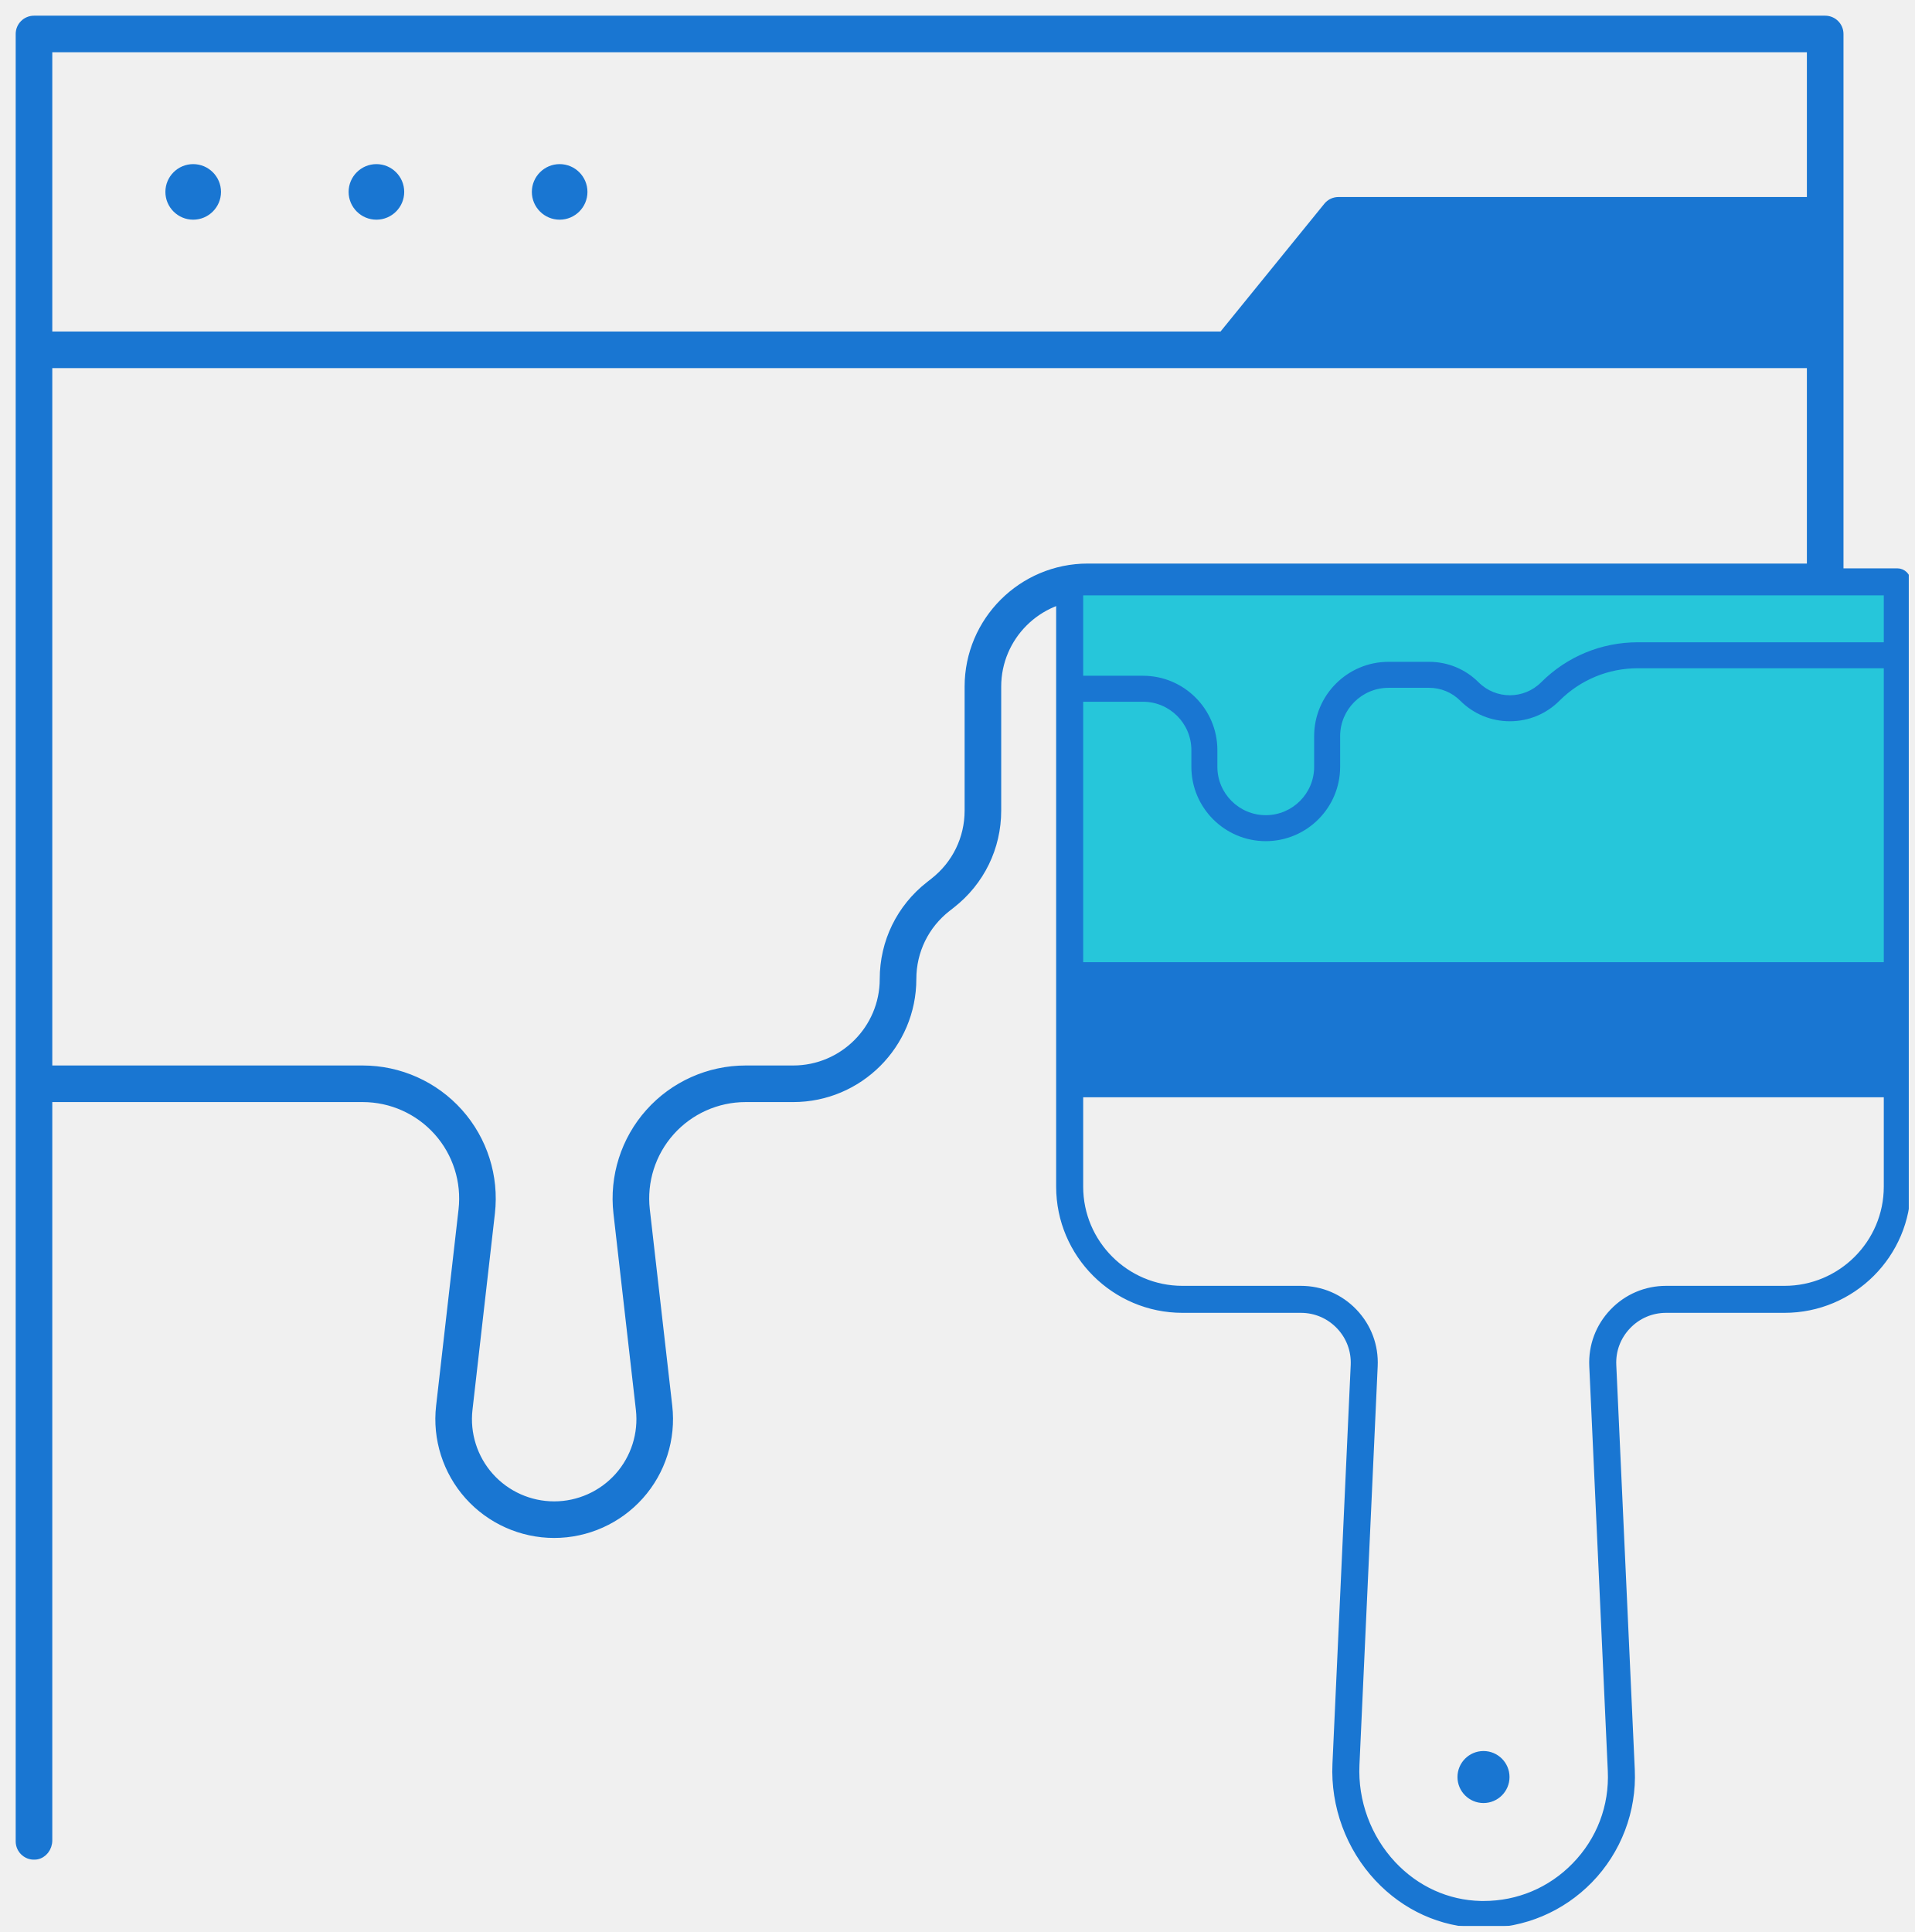
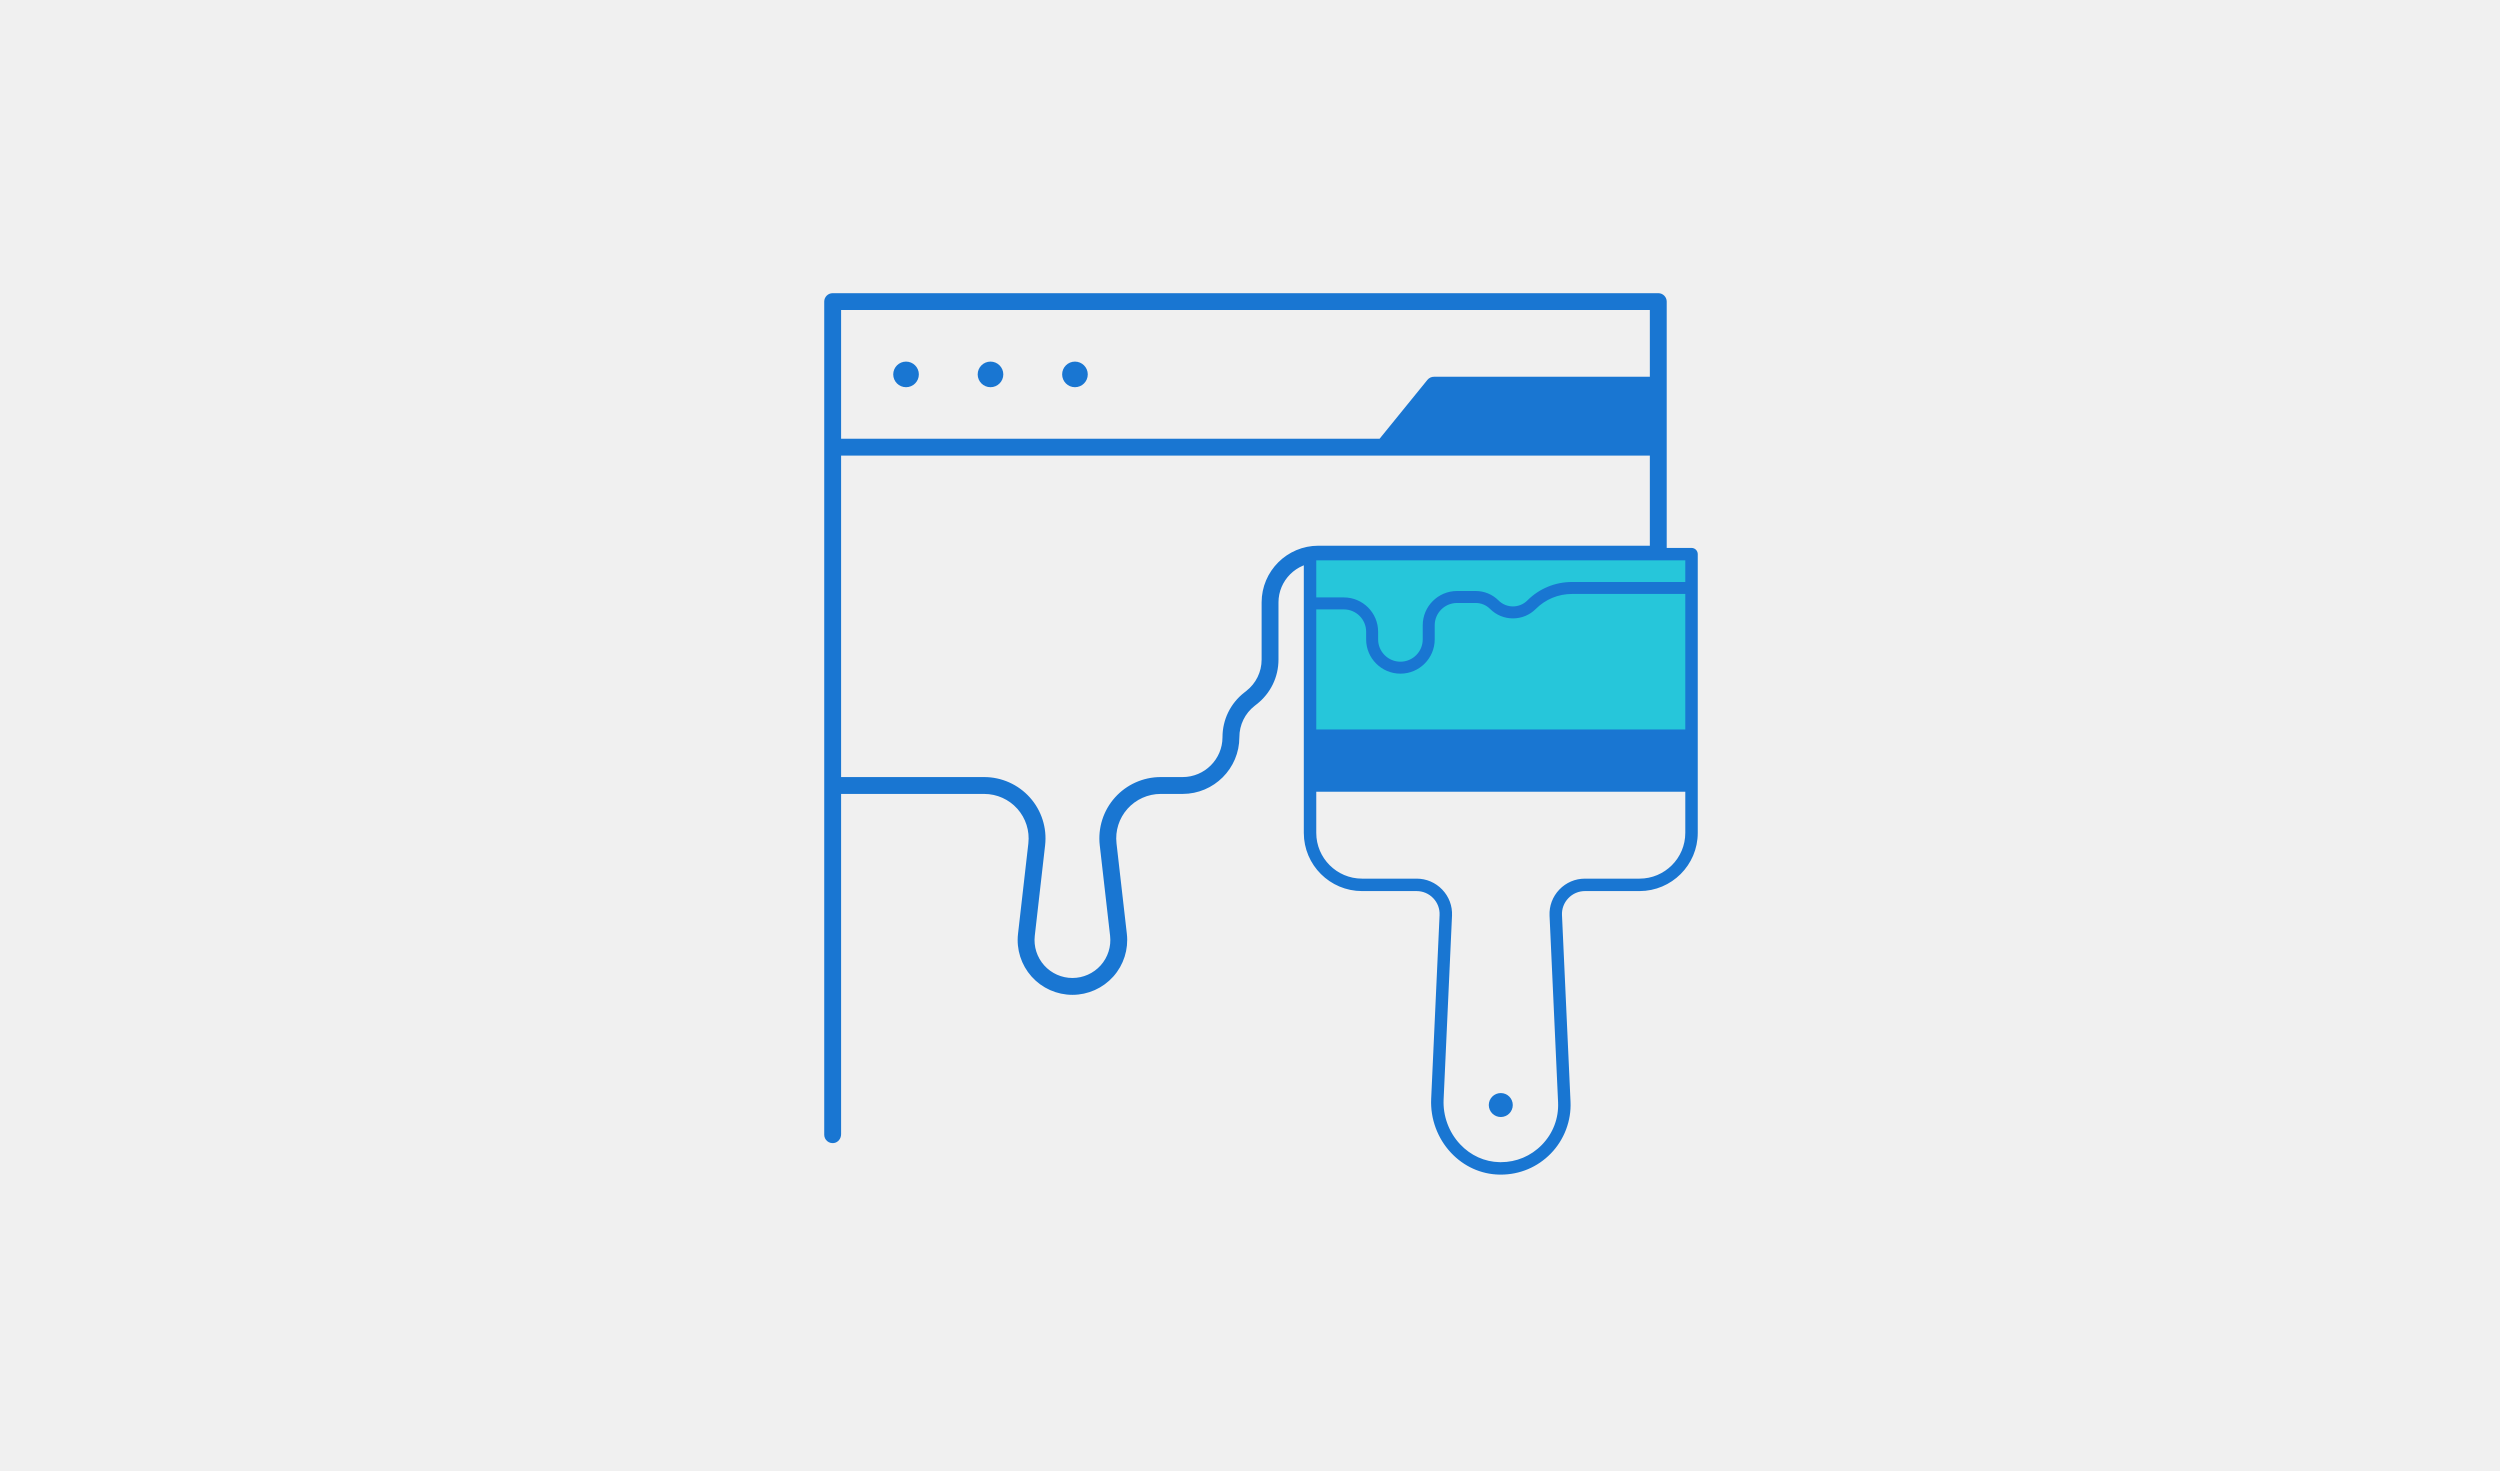
- <svg xmlns="http://www.w3.org/2000/svg" xmlns:xlink="http://www.w3.org/1999/xlink" width="108px" height="109px" viewBox="0 0 108 109" version="1.1">
+ <svg xmlns="http://www.w3.org/2000/svg" xmlns:xlink="http://www.w3.org/1999/xlink" id="fun-img" width="306" height="180" viewBox="0 0 306 180">
  <defs>
-     <polygon id="path-1" points="0 107.659 106.69 107.659 106.69 0 0 0" />
+     <rect id="a" width="306" height="180" />
+     <mask id="b" width="306" height="180" x="0" y="0" fill="white">
+       <use xlink:href="#fun-img#a" />
+     </mask>
+     <polygon id="c" points="0 107.659 106.69 107.659 106.69 0 0 0" />
  </defs>
-   <g id="Desktop" stroke="none" stroke-width="1" fill="none" fill-rule="evenodd">
-     <g id="ABOUT" transform="translate(-918, -1806)">
-       <g id="FUN" transform="translate(919, 1807)">
-         <path d="M9.899,8.259 C9.035,8.259 8.331,8.963 8.331,9.827 C8.331,10.691 9.035,11.394 9.899,11.394 C10.764,11.394 11.468,10.691 11.468,9.827 C11.468,8.963 10.764,8.259 9.899,8.259 L9.899,8.259 Z" id="Fill-1" fill="#1976D2" />
-         <path d="M20.237,8.259 C19.372,8.259 18.668,8.963 18.668,9.827 C18.668,10.691 19.372,11.394 20.237,11.394 C21.102,11.394 21.805,10.691 21.805,9.827 C21.805,8.963 21.102,8.259 20.237,8.259" id="Fill-3" fill="#1976D2" />
-         <path d="M30.575,8.259 C29.71,8.259 29.006,8.963 29.006,9.827 C29.006,10.691 29.71,11.394 30.575,11.394 C31.439,11.394 32.143,10.691 32.143,9.827 C32.143,8.963 31.439,8.259 30.575,8.259" id="Fill-5" fill="#1976D2" />
-         <path d="M82.696,97.79 C81.886,97.79 81.228,98.448 81.228,99.257 C81.228,100.066 81.886,100.724 82.696,100.724 C83.506,100.724 84.164,100.066 84.164,99.257 C84.164,98.448 83.506,97.79 82.696,97.79" id="Fill-7" fill="#1976D2" />
-         <path d="M101.191,54.409 C101.191,55.125 101.577,57.728 101.9,57.978 C102.09,57.995 102.313,57.93 102.486,57.78 C102.657,57.631 102.756,57.416 102.756,57.19 L102.756,36.363 L101.191,36.363 L101.191,54.409 Z" id="Fill-9" fill="#1976D2" />
-         <path d="M101.191,10.365 L74.516,10.365 C74.28,10.365 74.058,10.47 73.909,10.654 L67.979,17.955 L1.7,17.955 L1.7,1.698 L101.191,1.698 L101.191,10.365 Z M101.191,31.045 L60.369,31.045 C56.676,31.045 53.672,34.047 53.672,37.737 L53.672,44.731 C53.672,46.32 52.953,47.793 51.7,48.771 L51.455,48.964 C49.82,50.24 48.883,52.161 48.883,54.235 C48.883,57.063 46.581,59.363 43.751,59.363 L41.066,59.363 C39.002,59.363 37.028,60.246 35.654,61.786 C34.279,63.325 33.624,65.384 33.858,67.435 L35.124,78.515 C35.282,79.897 34.841,81.285 33.914,82.323 C32.987,83.36 31.657,83.955 30.265,83.955 C28.874,83.955 27.544,83.36 26.618,82.323 C25.691,81.285 25.25,79.897 25.408,78.515 L26.673,67.435 C26.907,65.384 26.253,63.325 24.878,61.786 C23.503,60.246 21.53,59.363 19.465,59.363 L1.7,59.363 L1.7,19.518 L101.191,19.518 L101.191,31.045 Z M102.756,0.917 C102.756,0.486 102.404,0.135 101.973,0.135 L0.918,0.135 C0.486,0.135 0.135,0.486 0.135,0.917 L0.135,102.887 C0.135,103.117 0.236,103.334 0.411,103.483 C0.589,103.634 0.816,103.695 1.051,103.659 C1.421,103.598 1.7,103.243 1.7,102.831 L1.7,60.927 L19.465,60.927 C21.085,60.927 22.632,61.62 23.71,62.827 C24.789,64.034 25.302,65.649 25.119,67.257 L23.853,78.338 C23.644,80.162 24.227,81.994 25.45,83.364 C26.673,84.733 28.428,85.519 30.266,85.519 C32.103,85.519 33.858,84.733 35.081,83.364 C36.305,81.994 36.887,80.162 36.679,78.338 L35.413,67.257 C35.229,65.649 35.743,64.034 36.821,62.827 C37.899,61.62 39.447,60.927 41.066,60.927 L43.751,60.927 C47.444,60.927 50.448,57.925 50.448,54.235 C50.448,52.646 51.167,51.173 52.419,50.195 L52.665,50.002 C54.299,48.725 55.236,46.804 55.236,44.731 L55.236,37.737 C55.236,34.909 57.539,32.609 60.369,32.609 L101.191,32.609 L101.191,35.968 L102.756,35.968 L102.756,0.917 Z" id="Fill-11" fill="#1976D2" />
-         <path d="M101.191,10.365 L74.516,10.365 C74.28,10.365 74.058,10.47 73.909,10.654 L67.979,17.955 L1.7,17.955 L1.7,1.698 L101.191,1.698 L101.191,10.365 L101.191,10.365 Z M101.191,31.045 L60.369,31.045 C56.676,31.045 53.672,34.047 53.672,37.737 L53.672,44.731 C53.672,46.32 52.953,47.793 51.7,48.771 L51.455,48.964 C49.82,50.24 48.883,52.161 48.883,54.235 C48.883,57.063 46.581,59.363 43.751,59.363 L41.066,59.363 C39.002,59.363 37.028,60.246 35.654,61.786 C34.279,63.325 33.624,65.384 33.858,67.435 L35.124,78.515 C35.282,79.897 34.841,81.285 33.914,82.323 C32.987,83.36 31.657,83.955 30.265,83.955 C28.874,83.955 27.544,83.36 26.618,82.323 C25.691,81.285 25.25,79.897 25.408,78.515 L26.673,67.435 C26.907,65.384 26.253,63.325 24.878,61.786 C23.503,60.246 21.53,59.363 19.465,59.363 L1.7,59.363 L1.7,19.518 L101.191,19.518 L101.191,31.045 L101.191,31.045 Z M102.756,0.917 C102.756,0.486 102.404,0.135 101.973,0.135 L0.918,0.135 C0.486,0.135 0.135,0.486 0.135,0.917 L0.135,102.887 C0.135,103.117 0.236,103.334 0.411,103.483 C0.589,103.634 0.816,103.695 1.051,103.659 C1.421,103.598 1.7,103.243 1.7,102.831 L1.7,60.927 L19.465,60.927 C21.085,60.927 22.632,61.62 23.71,62.827 C24.789,64.034 25.302,65.649 25.119,67.257 L23.853,78.338 C23.644,80.162 24.227,81.994 25.45,83.364 C26.673,84.733 28.428,85.519 30.266,85.519 C32.103,85.519 33.858,84.733 35.081,83.364 C36.305,81.994 36.887,80.162 36.679,78.338 L35.413,67.257 C35.229,65.649 35.743,64.034 36.821,62.827 C37.899,61.62 39.447,60.927 41.066,60.927 L43.751,60.927 C47.444,60.927 50.448,57.925 50.448,54.235 C50.448,52.646 51.167,51.173 52.419,50.195 L52.665,50.002 C54.299,48.725 55.236,46.804 55.236,44.731 L55.236,37.737 C55.236,34.909 57.539,32.609 60.369,32.609 L101.191,32.609 L101.191,35.968 L102.756,35.968 L102.756,0.917 L102.756,0.917 Z" id="Stroke-13" stroke="#1976D2" stroke-width="0.5" />
-         <mask id="mask-2" fill="white">
-           <use xlink:href="#path-1" />
-         </mask>
-         <g id="Clip-16" />
-         <polygon id="Fill-15" fill="#26C6DA" mask="url(#mask-2)" points="59.349 54.047 106.043 54.047 106.043 31.827 59.349 31.827" />
-         <path d="M59.861,53.535 L105.53,53.535 L105.53,32.338 L59.861,32.338 L59.861,53.535 Z M105.53,65.948 C105.53,69.172 102.905,71.795 99.678,71.795 L93,71.795 C91.872,71.795 90.821,72.244 90.042,73.059 C89.263,73.875 88.862,74.943 88.914,76.069 L89.959,98.903 C90.052,100.934 89.32,102.855 87.898,104.31 C86.515,105.727 84.674,106.5 82.701,106.5 C82.646,106.5 82.591,106.5 82.536,106.499 C80.642,106.458 78.864,105.65 77.53,104.225 C76.111,102.709 75.352,100.648 75.448,98.569 L76.477,76.069 C76.529,74.943 76.128,73.875 75.349,73.059 C74.57,72.244 73.519,71.795 72.391,71.795 L65.714,71.795 C62.486,71.795 59.861,69.172 59.861,65.948 L59.861,60.657 L105.53,60.657 L105.53,65.948 Z M106.043,31.315 L59.349,31.315 C59.067,31.315 58.836,31.545 58.836,31.827 L58.836,65.948 C58.836,69.736 61.922,72.818 65.714,72.818 L72.391,72.818 C73.237,72.818 74.024,73.155 74.609,73.766 C75.192,74.376 75.493,75.178 75.454,76.022 L74.424,98.523 C74.317,100.875 75.176,103.209 76.782,104.924 C78.306,106.553 80.342,107.476 82.514,107.522 L82.7,107.524 C84.95,107.524 87.057,106.636 88.632,105.026 C90.23,103.389 91.087,101.14 90.982,98.856 L89.938,76.022 C89.898,75.179 90.199,74.377 90.784,73.766 C91.367,73.155 92.154,72.818 93,72.818 L99.678,72.818 C103.47,72.818 106.555,69.736 106.555,65.948 L106.555,31.827 C106.555,31.545 106.325,31.315 106.043,31.315 L106.043,31.315 Z" id="Fill-17" fill="#1976D2" mask="url(#mask-2)" />
-         <path d="M59.861,53.535 L105.53,53.535 L105.53,32.338 L59.861,32.338 L59.861,53.535 Z M105.53,65.948 C105.53,69.172 102.905,71.795 99.678,71.795 L93,71.795 C91.872,71.795 90.821,72.244 90.042,73.059 C89.263,73.875 88.862,74.943 88.914,76.069 L89.959,98.903 C90.052,100.934 89.32,102.855 87.898,104.31 C86.515,105.727 84.674,106.5 82.701,106.5 C82.646,106.5 82.591,106.5 82.536,106.499 C80.642,106.458 78.864,105.65 77.53,104.225 C76.111,102.709 75.352,100.648 75.448,98.569 L76.477,76.069 C76.529,74.943 76.128,73.875 75.349,73.059 C74.57,72.244 73.519,71.795 72.391,71.795 L65.714,71.795 C62.486,71.795 59.861,69.172 59.861,65.948 L59.861,60.657 L105.53,60.657 L105.53,65.948 L105.53,65.948 Z M106.043,31.315 L59.349,31.315 C59.067,31.315 58.836,31.545 58.836,31.827 L58.836,65.948 C58.836,69.736 61.922,72.818 65.714,72.818 L72.391,72.818 C73.237,72.818 74.024,73.155 74.609,73.766 C75.192,74.376 75.493,75.178 75.454,76.022 L74.424,98.523 C74.317,100.875 75.176,103.209 76.782,104.924 C78.306,106.553 80.342,107.476 82.514,107.522 L82.7,107.524 C84.95,107.524 87.057,106.636 88.632,105.026 C90.23,103.389 91.087,101.14 90.982,98.856 L89.938,76.022 C89.898,75.179 90.199,74.377 90.784,73.766 C91.367,73.155 92.154,72.818 93,72.818 L99.678,72.818 C103.47,72.818 106.555,69.736 106.555,65.948 L106.555,31.827 C106.555,31.545 106.325,31.315 106.043,31.315 L106.043,31.315 Z" id="Stroke-18" stroke="#1976D2" stroke-width="0.5" mask="url(#mask-2)" />
-         <path d="M105.676,35.236 L91.41,35.236 C89.346,35.236 87.405,36.039 85.946,37.497 C84.974,38.468 83.394,38.468 82.422,37.497 C81.675,36.751 80.681,36.339 79.623,36.339 L77.338,36.339 C75.024,36.339 73.142,38.22 73.142,40.532 L73.142,42.263 C73.142,43.767 71.917,44.991 70.412,44.991 C68.907,44.991 67.682,43.767 67.682,42.263 L67.682,41.319 C67.682,39.006 65.799,37.125 63.486,37.125 L59.715,37.125 C59.311,37.125 58.983,37.454 58.983,37.858 C58.983,38.262 59.311,38.591 59.715,38.591 L63.486,38.591 C64.991,38.591 66.215,39.815 66.215,41.319 L66.215,42.263 C66.215,44.575 68.098,46.456 70.412,46.456 C72.726,46.456 74.608,44.575 74.608,42.263 L74.608,40.532 C74.608,39.028 75.833,37.805 77.338,37.805 L79.623,37.805 C80.289,37.805 80.914,38.063 81.385,38.533 C82.133,39.281 83.127,39.692 84.184,39.692 C85.241,39.692 86.235,39.281 86.983,38.533 C88.165,37.352 89.738,36.701 91.41,36.701 L105.676,36.701 C106.08,36.701 106.409,36.372 106.409,35.968 C106.409,35.564 106.08,35.236 105.676,35.236" id="Fill-19" fill="#1976D2" mask="url(#mask-2)" />
-       </g>
+   <g fill="none" fill-rule="evenodd">
+     <use fill="#FFFFFF" stroke="#E1E1E1" stroke-width="2" mask="url(#fun-img#b)" xlink:href="#fun-img#a" />
+     <g transform="translate(101 36)">
+       <path fill="#1976D2" d="M9.899 8.259C9.035 8.259 8.331 8.963 8.331 9.827 8.331 10.691 9.035 11.394 9.899 11.394 10.764 11.394 11.468 10.691 11.468 9.827 11.468 8.963 10.764 8.259 9.899 8.259L9.899 8.259zM20.237 8.259C19.372 8.259 18.668 8.963 18.668 9.827 18.668 10.691 19.372 11.394 20.237 11.394 21.102 11.394 21.805 10.691 21.805 9.827 21.805 8.963 21.102 8.259 20.237 8.259M30.575 8.259C29.71 8.259 29.006 8.963 29.006 9.827 29.006 10.691 29.71 11.394 30.575 11.394 31.439 11.394 32.143 10.691 32.143 9.827 32.143 8.963 31.439 8.259 30.575 8.259M82.696 97.79C81.886 97.79 81.228 98.448 81.228 99.257 81.228 100.066 81.886 100.724 82.696 100.724 83.506 100.724 84.164 100.066 84.164 99.257 84.164 98.448 83.506 97.79 82.696 97.79M101.191 54.409C101.191 55.125 101.577 57.728 101.9 57.978 102.09 57.995 102.313 57.93 102.486 57.78 102.657 57.631 102.756 57.416 102.756 57.19L102.756 36.363 101.191 36.363 101.191 54.409z" />
+       <path fill="#1976D2" d="M101.191,10.365 L74.516,10.365 C74.28,10.365 74.058,10.47 73.909,10.654 L67.979,17.955 L1.7,17.955 L1.7,1.698 L101.191,1.698 L101.191,10.365 Z M101.191,31.045 L60.369,31.045 C56.676,31.045 53.672,34.047 53.672,37.737 L53.672,44.731 C53.672,46.32 52.953,47.793 51.7,48.771 L51.455,48.964 C49.82,50.24 48.883,52.161 48.883,54.235 C48.883,57.063 46.581,59.363 43.751,59.363 L41.066,59.363 C39.002,59.363 37.028,60.246 35.654,61.786 C34.279,63.325 33.624,65.384 33.858,67.435 L35.124,78.515 C35.282,79.897 34.841,81.285 33.914,82.323 C32.987,83.36 31.657,83.955 30.265,83.955 C28.874,83.955 27.544,83.36 26.618,82.323 C25.691,81.285 25.25,79.897 25.408,78.515 L26.673,67.435 C26.907,65.384 26.253,63.325 24.878,61.786 C23.503,60.246 21.53,59.363 19.465,59.363 L1.7,59.363 L1.7,19.518 L101.191,19.518 L101.191,31.045 Z M102.756,0.917 C102.756,0.486 102.404,0.135 101.973,0.135 L0.918,0.135 C0.486,0.135 0.135,0.486 0.135,0.917 L0.135,102.887 C0.135,103.117 0.236,103.334 0.411,103.483 C0.589,103.634 0.816,103.695 1.051,103.659 C1.421,103.598 1.7,103.243 1.7,102.831 L1.7,60.927 L19.465,60.927 C21.085,60.927 22.632,61.62 23.71,62.827 C24.789,64.034 25.302,65.649 25.119,67.257 L23.853,78.338 C23.644,80.162 24.227,81.994 25.45,83.364 C26.673,84.733 28.428,85.519 30.266,85.519 C32.103,85.519 33.858,84.733 35.081,83.364 C36.305,81.994 36.887,80.162 36.679,78.338 L35.413,67.257 C35.229,65.649 35.743,64.034 36.821,62.827 C37.899,61.62 39.447,60.927 41.066,60.927 L43.751,60.927 C47.444,60.927 50.448,57.925 50.448,54.235 C50.448,52.646 51.167,51.173 52.419,50.195 L52.665,50.002 C54.299,48.725 55.236,46.804 55.236,44.731 L55.236,37.737 C55.236,34.909 57.539,32.609 60.369,32.609 L101.191,32.609 L101.191,35.968 L102.756,35.968 L102.756,0.917 Z" />
+       <path stroke="#1976D2" stroke-width=".5" d="M101.191,10.365 L74.516,10.365 C74.28,10.365 74.058,10.47 73.909,10.654 L67.979,17.955 L1.7,17.955 L1.7,1.698 L101.191,1.698 L101.191,10.365 L101.191,10.365 Z M101.191,31.045 L60.369,31.045 C56.676,31.045 53.672,34.047 53.672,37.737 L53.672,44.731 C53.672,46.32 52.953,47.793 51.7,48.771 L51.455,48.964 C49.82,50.24 48.883,52.161 48.883,54.235 C48.883,57.063 46.581,59.363 43.751,59.363 L41.066,59.363 C39.002,59.363 37.028,60.246 35.654,61.786 C34.279,63.325 33.624,65.384 33.858,67.435 L35.124,78.515 C35.282,79.897 34.841,81.285 33.914,82.323 C32.987,83.36 31.657,83.955 30.265,83.955 C28.874,83.955 27.544,83.36 26.618,82.323 C25.691,81.285 25.25,79.897 25.408,78.515 L26.673,67.435 C26.907,65.384 26.253,63.325 24.878,61.786 C23.503,60.246 21.53,59.363 19.465,59.363 L1.7,59.363 L1.7,19.518 L101.191,19.518 L101.191,31.045 L101.191,31.045 Z M102.756,0.917 C102.756,0.486 102.404,0.135 101.973,0.135 L0.918,0.135 C0.486,0.135 0.135,0.486 0.135,0.917 L0.135,102.887 C0.135,103.117 0.236,103.334 0.411,103.483 C0.589,103.634 0.816,103.695 1.051,103.659 C1.421,103.598 1.7,103.243 1.7,102.831 L1.7,60.927 L19.465,60.927 C21.085,60.927 22.632,61.62 23.71,62.827 C24.789,64.034 25.302,65.649 25.119,67.257 L23.853,78.338 C23.644,80.162 24.227,81.994 25.45,83.364 C26.673,84.733 28.428,85.519 30.266,85.519 C32.103,85.519 33.858,84.733 35.081,83.364 C36.305,81.994 36.887,80.162 36.679,78.338 L35.413,67.257 C35.229,65.649 35.743,64.034 36.821,62.827 C37.899,61.62 39.447,60.927 41.066,60.927 L43.751,60.927 C47.444,60.927 50.448,57.925 50.448,54.235 C50.448,52.646 51.167,51.173 52.419,50.195 L52.665,50.002 C54.299,48.725 55.236,46.804 55.236,44.731 L55.236,37.737 C55.236,34.909 57.539,32.609 60.369,32.609 L101.191,32.609 L101.191,35.968 L102.756,35.968 L102.756,0.917 L102.756,0.917 Z" />
+       <mask id="d" fill="white">
+         <use xlink:href="#fun-img#c" />
+       </mask>
+       <polygon fill="#26C6DA" points="59.349 54.047 106.043 54.047 106.043 31.827 59.349 31.827" mask="url(#fun-img#d)" />
+       <path fill="#1976D2" d="M59.861,53.535 L105.53,53.535 L105.53,32.338 L59.861,32.338 L59.861,53.535 Z M105.53,65.948 C105.53,69.172 102.905,71.795 99.678,71.795 L93,71.795 C91.872,71.795 90.821,72.244 90.042,73.059 C89.263,73.875 88.862,74.943 88.914,76.069 L89.959,98.903 C90.052,100.934 89.32,102.855 87.898,104.31 C86.515,105.727 84.674,106.5 82.701,106.5 C82.646,106.5 82.591,106.5 82.536,106.499 C80.642,106.458 78.864,105.65 77.53,104.225 C76.111,102.709 75.352,100.648 75.448,98.569 L76.477,76.069 C76.529,74.943 76.128,73.875 75.349,73.059 C74.57,72.244 73.519,71.795 72.391,71.795 L65.714,71.795 C62.486,71.795 59.861,69.172 59.861,65.948 L59.861,60.657 L105.53,60.657 L105.53,65.948 Z M106.043,31.315 L59.349,31.315 C59.067,31.315 58.836,31.545 58.836,31.827 L58.836,65.948 C58.836,69.736 61.922,72.818 65.714,72.818 L72.391,72.818 C73.237,72.818 74.024,73.155 74.609,73.766 C75.192,74.376 75.493,75.178 75.454,76.022 L74.424,98.523 C74.317,100.875 75.176,103.209 76.782,104.924 C78.306,106.553 80.342,107.476 82.514,107.522 L82.7,107.524 C84.95,107.524 87.057,106.636 88.632,105.026 C90.23,103.389 91.087,101.14 90.982,98.856 L89.938,76.022 C89.898,75.179 90.199,74.377 90.784,73.766 C91.367,73.155 92.154,72.818 93,72.818 L99.678,72.818 C103.47,72.818 106.555,69.736 106.555,65.948 L106.555,31.827 C106.555,31.545 106.325,31.315 106.043,31.315 L106.043,31.315 Z" mask="url(#fun-img#d)" />
+       <path stroke="#1976D2" stroke-width=".5" d="M59.861,53.535 L105.53,53.535 L105.53,32.338 L59.861,32.338 L59.861,53.535 Z M105.53,65.948 C105.53,69.172 102.905,71.795 99.678,71.795 L93,71.795 C91.872,71.795 90.821,72.244 90.042,73.059 C89.263,73.875 88.862,74.943 88.914,76.069 L89.959,98.903 C90.052,100.934 89.32,102.855 87.898,104.31 C86.515,105.727 84.674,106.5 82.701,106.5 C82.646,106.5 82.591,106.5 82.536,106.499 C80.642,106.458 78.864,105.65 77.53,104.225 C76.111,102.709 75.352,100.648 75.448,98.569 L76.477,76.069 C76.529,74.943 76.128,73.875 75.349,73.059 C74.57,72.244 73.519,71.795 72.391,71.795 L65.714,71.795 C62.486,71.795 59.861,69.172 59.861,65.948 L59.861,60.657 L105.53,60.657 L105.53,65.948 L105.53,65.948 Z M106.043,31.315 L59.349,31.315 C59.067,31.315 58.836,31.545 58.836,31.827 L58.836,65.948 C58.836,69.736 61.922,72.818 65.714,72.818 L72.391,72.818 C73.237,72.818 74.024,73.155 74.609,73.766 C75.192,74.376 75.493,75.178 75.454,76.022 L74.424,98.523 C74.317,100.875 75.176,103.209 76.782,104.924 C78.306,106.553 80.342,107.476 82.514,107.522 L82.7,107.524 C84.95,107.524 87.057,106.636 88.632,105.026 C90.23,103.389 91.087,101.14 90.982,98.856 L89.938,76.022 C89.898,75.179 90.199,74.377 90.784,73.766 C91.367,73.155 92.154,72.818 93,72.818 L99.678,72.818 C103.47,72.818 106.555,69.736 106.555,65.948 L106.555,31.827 C106.555,31.545 106.325,31.315 106.043,31.315 L106.043,31.315 Z" mask="url(#fun-img#d)" />
+       <path fill="#1976D2" d="M105.676,35.236 L91.41,35.236 C89.346,35.236 87.405,36.039 85.946,37.497 C84.974,38.468 83.394,38.468 82.422,37.497 C81.675,36.751 80.681,36.339 79.623,36.339 L77.338,36.339 C75.024,36.339 73.142,38.22 73.142,40.532 L73.142,42.263 C73.142,43.767 71.917,44.991 70.412,44.991 C68.907,44.991 67.682,43.767 67.682,42.263 L67.682,41.319 C67.682,39.006 65.799,37.125 63.486,37.125 L59.715,37.125 C59.311,37.125 58.983,37.454 58.983,37.858 C58.983,38.262 59.311,38.591 59.715,38.591 L63.486,38.591 C64.991,38.591 66.215,39.815 66.215,41.319 L66.215,42.263 C66.215,44.575 68.098,46.456 70.412,46.456 C72.726,46.456 74.608,44.575 74.608,42.263 L74.608,40.532 C74.608,39.028 75.833,37.805 77.338,37.805 L79.623,37.805 C80.289,37.805 80.914,38.063 81.385,38.533 C82.133,39.281 83.127,39.692 84.184,39.692 C85.241,39.692 86.235,39.281 86.983,38.533 C88.165,37.352 89.738,36.701 91.41,36.701 L105.676,36.701 C106.08,36.701 106.409,36.372 106.409,35.968 C106.409,35.564 106.08,35.236 105.676,35.236" mask="url(#fun-img#d)" />
    </g>
  </g>
</svg>
